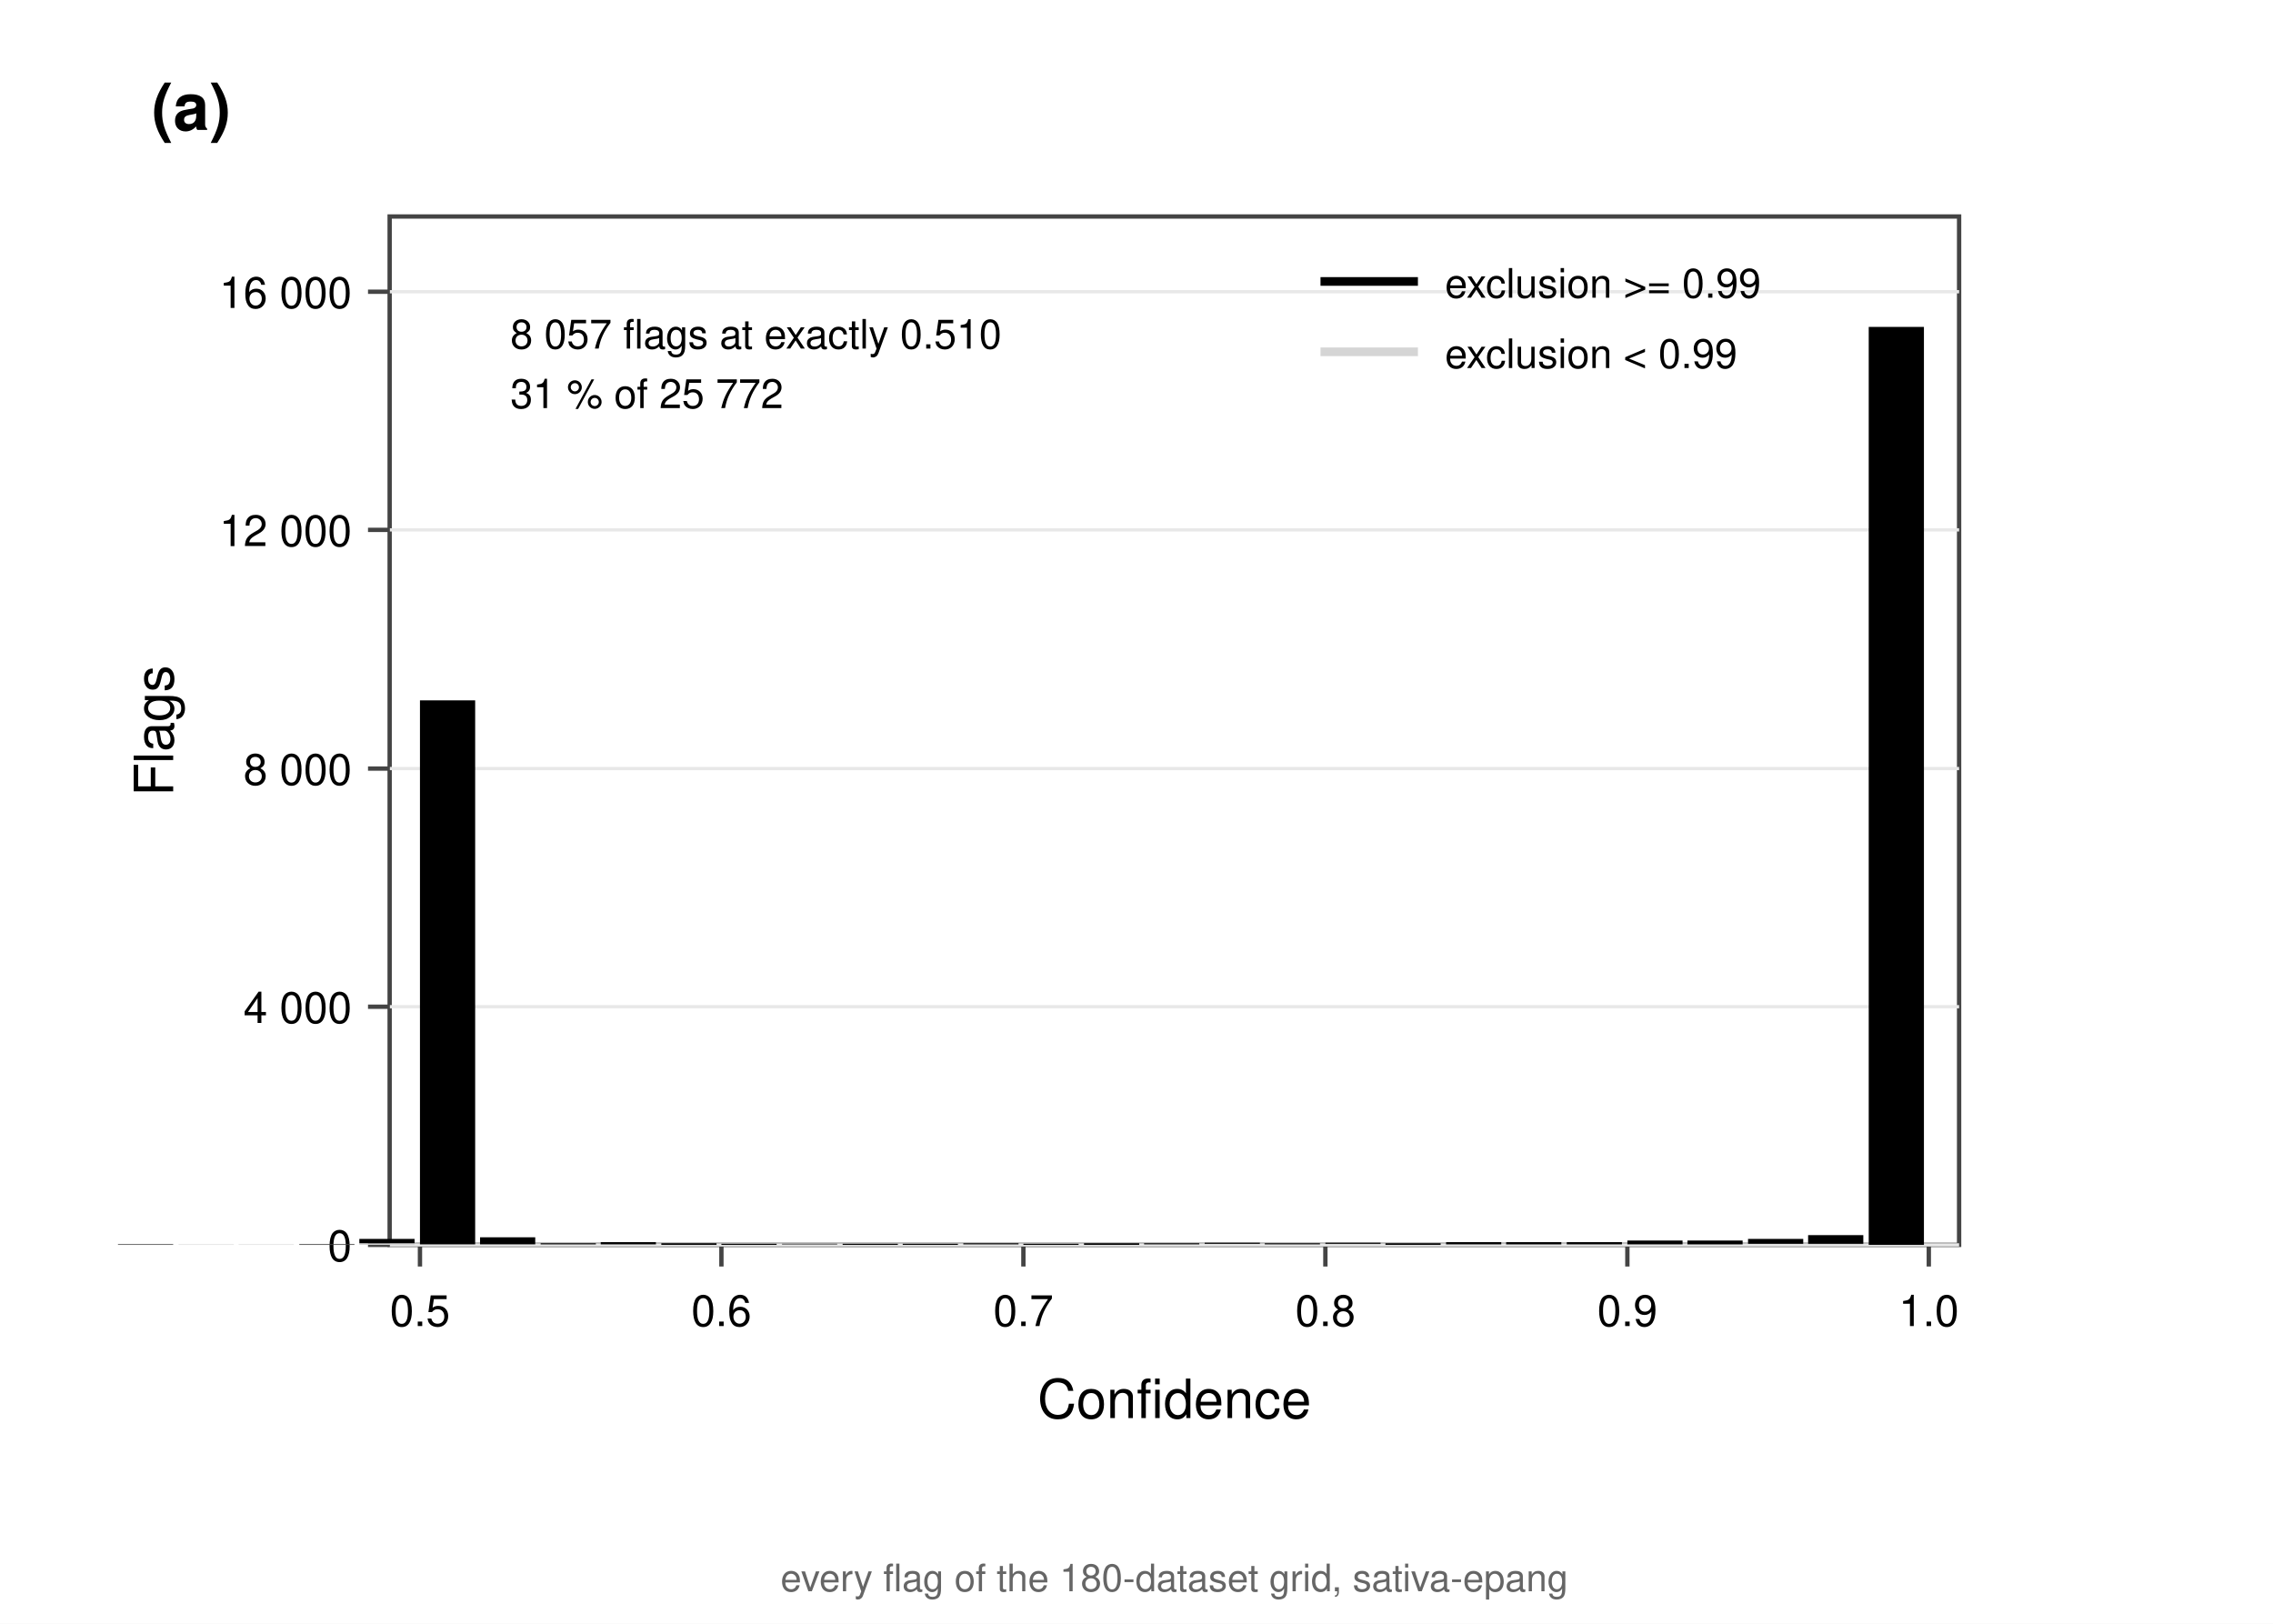
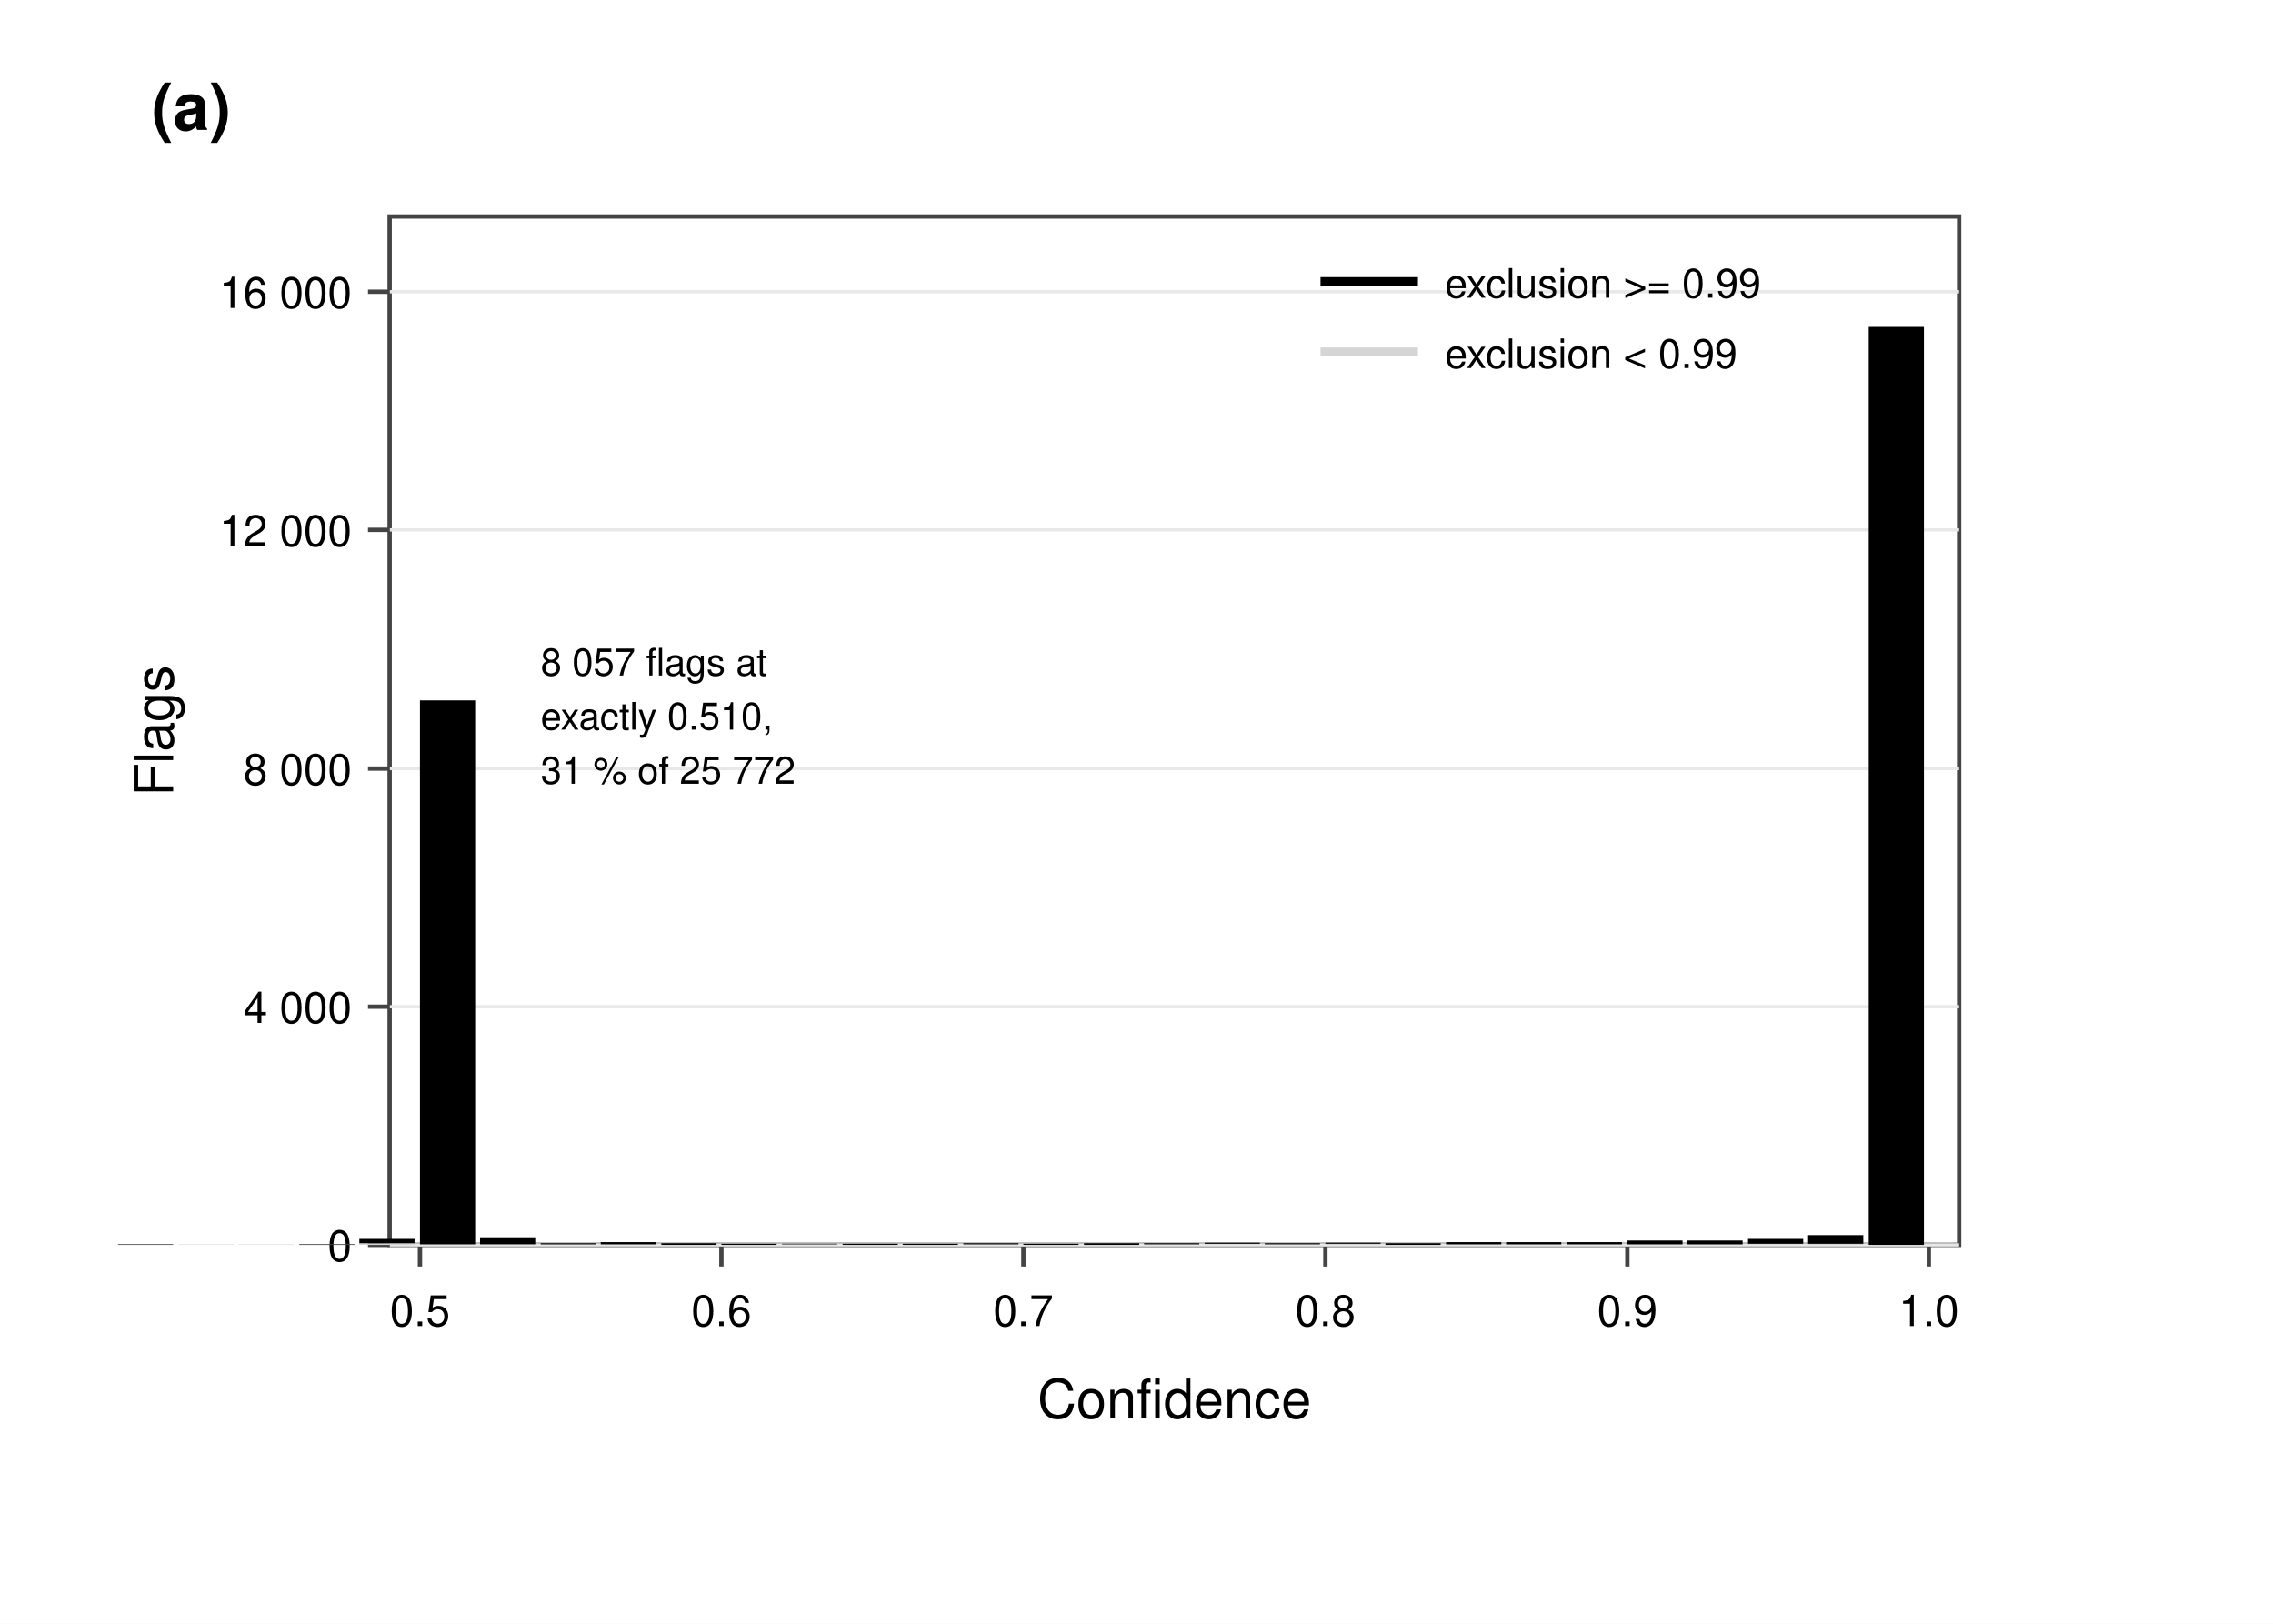
<svg xmlns="http://www.w3.org/2000/svg" width="420" height="300" viewBox="0 0 420 300" font-family="Helvetica,Arial,sans-serif">
  <rect width="420" height="300" fill="#fff" />
  <rect x="72" y="40" width="290" height="190" fill="none" stroke="#444" stroke-width="0.8" />
  <text x="28.0" y="24.0" font-size="12" fill="#000" font-weight="bold" text-anchor="start">(a)</text>
  <text x="217.0" y="262.0" font-size="10" fill="#000" font-weight="normal" text-anchor="middle">Confidence</text>
  <text x="32.0" y="135.0" font-size="10" fill="#000" font-weight="normal" text-anchor="middle" transform="rotate(-90 32.0 135.0)">Flags</text>
  <line x1="77.6" y1="230" x2="77.6" y2="234" stroke="#444" stroke-width="0.8" />
  <text x="77.6" y="245.0" font-size="8" fill="#000" font-weight="normal" text-anchor="middle">0.5</text>
  <line x1="133.3" y1="230" x2="133.3" y2="234" stroke="#444" stroke-width="0.8" />
  <text x="133.3" y="245.0" font-size="8" fill="#000" font-weight="normal" text-anchor="middle">0.6</text>
  <line x1="189.1" y1="230" x2="189.1" y2="234" stroke="#444" stroke-width="0.8" />
  <text x="189.1" y="245.0" font-size="8" fill="#000" font-weight="normal" text-anchor="middle">0.7</text>
  <line x1="244.9" y1="230" x2="244.9" y2="234" stroke="#444" stroke-width="0.8" />
  <text x="244.9" y="245.0" font-size="8" fill="#000" font-weight="normal" text-anchor="middle">0.8</text>
  <line x1="300.7" y1="230" x2="300.7" y2="234" stroke="#444" stroke-width="0.8" />
  <text x="300.7" y="245.0" font-size="8" fill="#000" font-weight="normal" text-anchor="middle">0.9</text>
  <line x1="356.4" y1="230" x2="356.4" y2="234" stroke="#444" stroke-width="0.8" />
  <text x="356.4" y="245.0" font-size="8" fill="#000" font-weight="normal" text-anchor="middle">1.0</text>
  <line x1="72" y1="230.0" x2="362" y2="230.0" stroke="#e8e8e8" stroke-width="0.6" />
  <line x1="68" y1="230.0" x2="72" y2="230.0" stroke="#444" stroke-width="0.8" />
  <text x="65.0" y="233.0" font-size="8" fill="#000" font-weight="normal" text-anchor="end">0</text>
  <line x1="72" y1="186.0" x2="362" y2="186.0" stroke="#e8e8e8" stroke-width="0.6" />
  <line x1="68" y1="186.0" x2="72" y2="186.0" stroke="#444" stroke-width="0.8" />
  <text x="65.0" y="189.0" font-size="8" fill="#000" font-weight="normal" text-anchor="end">4 000</text>
  <line x1="72" y1="142.0" x2="362" y2="142.0" stroke="#e8e8e8" stroke-width="0.6" />
  <line x1="68" y1="142.0" x2="72" y2="142.0" stroke="#444" stroke-width="0.8" />
  <text x="65.0" y="145.0" font-size="8" fill="#000" font-weight="normal" text-anchor="end">8 000</text>
  <line x1="72" y1="97.9" x2="362" y2="97.9" stroke="#e8e8e8" stroke-width="0.6" />
  <line x1="68" y1="97.9" x2="72" y2="97.9" stroke="#444" stroke-width="0.8" />
  <text x="65.0" y="100.9" font-size="8" fill="#000" font-weight="normal" text-anchor="end">12 000</text>
  <line x1="72" y1="53.9" x2="362" y2="53.9" stroke="#e8e8e8" stroke-width="0.6" />
  <line x1="68" y1="53.9" x2="72" y2="53.9" stroke="#444" stroke-width="0.8" />
  <text x="65.0" y="56.9" font-size="8" fill="#000" font-weight="normal" text-anchor="end">16 000</text>
  <rect x="21.8" y="230.0" width="10.2" height="0.0" fill="#d5d5d5" />
  <rect x="21.8" y="229.9" width="10.2" height="0.1" fill="#000000" />
  <rect x="33.0" y="229.9" width="10.2" height="0.1" fill="#d5d5d5" />
  <rect x="33.0" y="229.9" width="10.2" height="0.0" fill="#000000" />
  <rect x="44.1" y="229.9" width="10.2" height="0.1" fill="#d5d5d5" />
  <rect x="44.1" y="229.9" width="10.2" height="0.0" fill="#000000" />
  <rect x="55.3" y="229.9" width="10.2" height="0.1" fill="#d5d5d5" />
  <rect x="55.3" y="229.9" width="10.2" height="0.1" fill="#000000" />
  <rect x="66.4" y="229.7" width="10.2" height="0.3" fill="#d5d5d5" />
  <rect x="66.4" y="228.9" width="10.2" height="0.8" fill="#000000" />
  <rect x="77.6" y="229.9" width="10.2" height="0.1" fill="#d5d5d5" />
  <rect x="77.6" y="129.4" width="10.2" height="100.5" fill="#000000" />
  <rect x="88.7" y="230.0" width="10.2" height="0.0" fill="#d5d5d5" />
  <rect x="88.7" y="228.6" width="10.2" height="1.3" fill="#000000" />
  <rect x="99.9" y="229.9" width="10.2" height="0.1" fill="#d5d5d5" />
  <rect x="99.9" y="229.7" width="10.2" height="0.2" fill="#000000" />
  <rect x="111.0" y="229.9" width="10.2" height="0.1" fill="#d5d5d5" />
  <rect x="111.0" y="229.5" width="10.2" height="0.4" fill="#000000" />
  <rect x="122.2" y="229.9" width="10.2" height="0.1" fill="#d5d5d5" />
  <rect x="122.2" y="229.7" width="10.2" height="0.3" fill="#000000" />
  <rect x="133.3" y="230.0" width="10.2" height="0.0" fill="#d5d5d5" />
  <rect x="133.3" y="229.8" width="10.2" height="0.2" fill="#000000" />
  <rect x="144.5" y="229.9" width="10.2" height="0.1" fill="#d5d5d5" />
  <rect x="144.5" y="229.8" width="10.2" height="0.1" fill="#000000" />
  <rect x="155.7" y="229.9" width="10.2" height="0.1" fill="#d5d5d5" />
  <rect x="155.7" y="229.8" width="10.2" height="0.2" fill="#000000" />
  <rect x="166.8" y="230.0" width="10.2" height="0.0" fill="#d5d5d5" />
  <rect x="166.8" y="229.8" width="10.2" height="0.2" fill="#000000" />
  <rect x="178.0" y="229.9" width="10.2" height="0.1" fill="#d5d5d5" />
  <rect x="178.0" y="229.7" width="10.2" height="0.2" fill="#000000" />
  <rect x="189.1" y="229.9" width="10.2" height="0.1" fill="#d5d5d5" />
  <rect x="189.1" y="229.8" width="10.2" height="0.2" fill="#000000" />
  <rect x="200.3" y="230.0" width="10.2" height="0.0" fill="#d5d5d5" />
  <rect x="200.3" y="229.7" width="10.2" height="0.3" fill="#000000" />
  <rect x="211.4" y="230.0" width="10.2" height="0.0" fill="#d5d5d5" />
  <rect x="211.4" y="229.7" width="10.2" height="0.2" fill="#000000" />
  <rect x="222.6" y="229.9" width="10.2" height="0.1" fill="#d5d5d5" />
  <rect x="222.6" y="229.6" width="10.2" height="0.2" fill="#000000" />
  <rect x="233.7" y="230.0" width="10.2" height="0.0" fill="#d5d5d5" />
  <rect x="233.7" y="229.7" width="10.2" height="0.2" fill="#000000" />
  <rect x="244.9" y="229.8" width="10.2" height="0.2" fill="#d5d5d5" />
  <rect x="244.9" y="229.6" width="10.2" height="0.2" fill="#000000" />
  <rect x="256.0" y="230.0" width="10.2" height="0.0" fill="#d5d5d5" />
  <rect x="256.0" y="229.7" width="10.2" height="0.3" fill="#000000" />
  <rect x="267.2" y="229.9" width="10.2" height="0.1" fill="#d5d5d5" />
  <rect x="267.2" y="229.5" width="10.2" height="0.4" fill="#000000" />
  <rect x="278.3" y="229.8" width="10.2" height="0.2" fill="#d5d5d5" />
  <rect x="278.3" y="229.5" width="10.2" height="0.4" fill="#000000" />
  <rect x="289.5" y="229.9" width="10.2" height="0.1" fill="#d5d5d5" />
  <rect x="289.5" y="229.5" width="10.2" height="0.4" fill="#000000" />
  <rect x="300.7" y="229.9" width="10.2" height="0.1" fill="#d5d5d5" />
  <rect x="300.7" y="229.2" width="10.2" height="0.7" fill="#000000" />
  <rect x="311.8" y="229.8" width="10.2" height="0.2" fill="#d5d5d5" />
  <rect x="311.8" y="229.2" width="10.2" height="0.7" fill="#000000" />
  <rect x="323.0" y="229.9" width="10.2" height="0.1" fill="#d5d5d5" />
  <rect x="323.0" y="228.9" width="10.2" height="0.9" fill="#000000" />
  <rect x="334.1" y="229.8" width="10.2" height="0.2" fill="#d5d5d5" />
  <rect x="334.1" y="228.2" width="10.2" height="1.6" fill="#000000" />
  <rect x="345.3" y="229.9" width="10.2" height="0.1" fill="#d5d5d5" />
  <rect x="345.3" y="60.4" width="10.2" height="169.6" fill="#000000" />
-   <text x="94.3" y="64.4" font-size="7.5" fill="#000" font-weight="normal" text-anchor="start">8 057 flags at exactly 0.510 </text>
-   <text x="94.3" y="75.4" font-size="7.5" fill="#000" font-weight="normal" text-anchor="start">31 % of 25 772</text>
+   <text x="99.9" y="124.8" font-size="7" fill="#000" font-weight="normal" text-anchor="start">8 057 flags at</text>
+   <text x="99.9" y="134.8" font-size="7" fill="#000" font-weight="normal" text-anchor="start">exactly 0.510,</text>
+   <text x="99.9" y="144.8" font-size="7" fill="#000" font-weight="normal" text-anchor="start">31 % of 25 772</text>
  <line x1="244" y1="52" x2="262" y2="52" stroke="#000000" stroke-width="1.6" />
  <text x="267.0" y="55.0" font-size="7.5" fill="#000" font-weight="normal" text-anchor="start">exclusion &gt;= 0.99</text>
  <line x1="244" y1="65" x2="262" y2="65" stroke="#d5d5d5" stroke-width="1.6" />
  <text x="267.0" y="68.0" font-size="7.5" fill="#000" font-weight="normal" text-anchor="start">exclusion &lt; 0.99</text>
-   <text x="217.0" y="294.0" font-size="7" fill="#666" font-weight="normal" text-anchor="middle">every flag of the 180-dataset grid, sativa-epang</text>
</svg>
